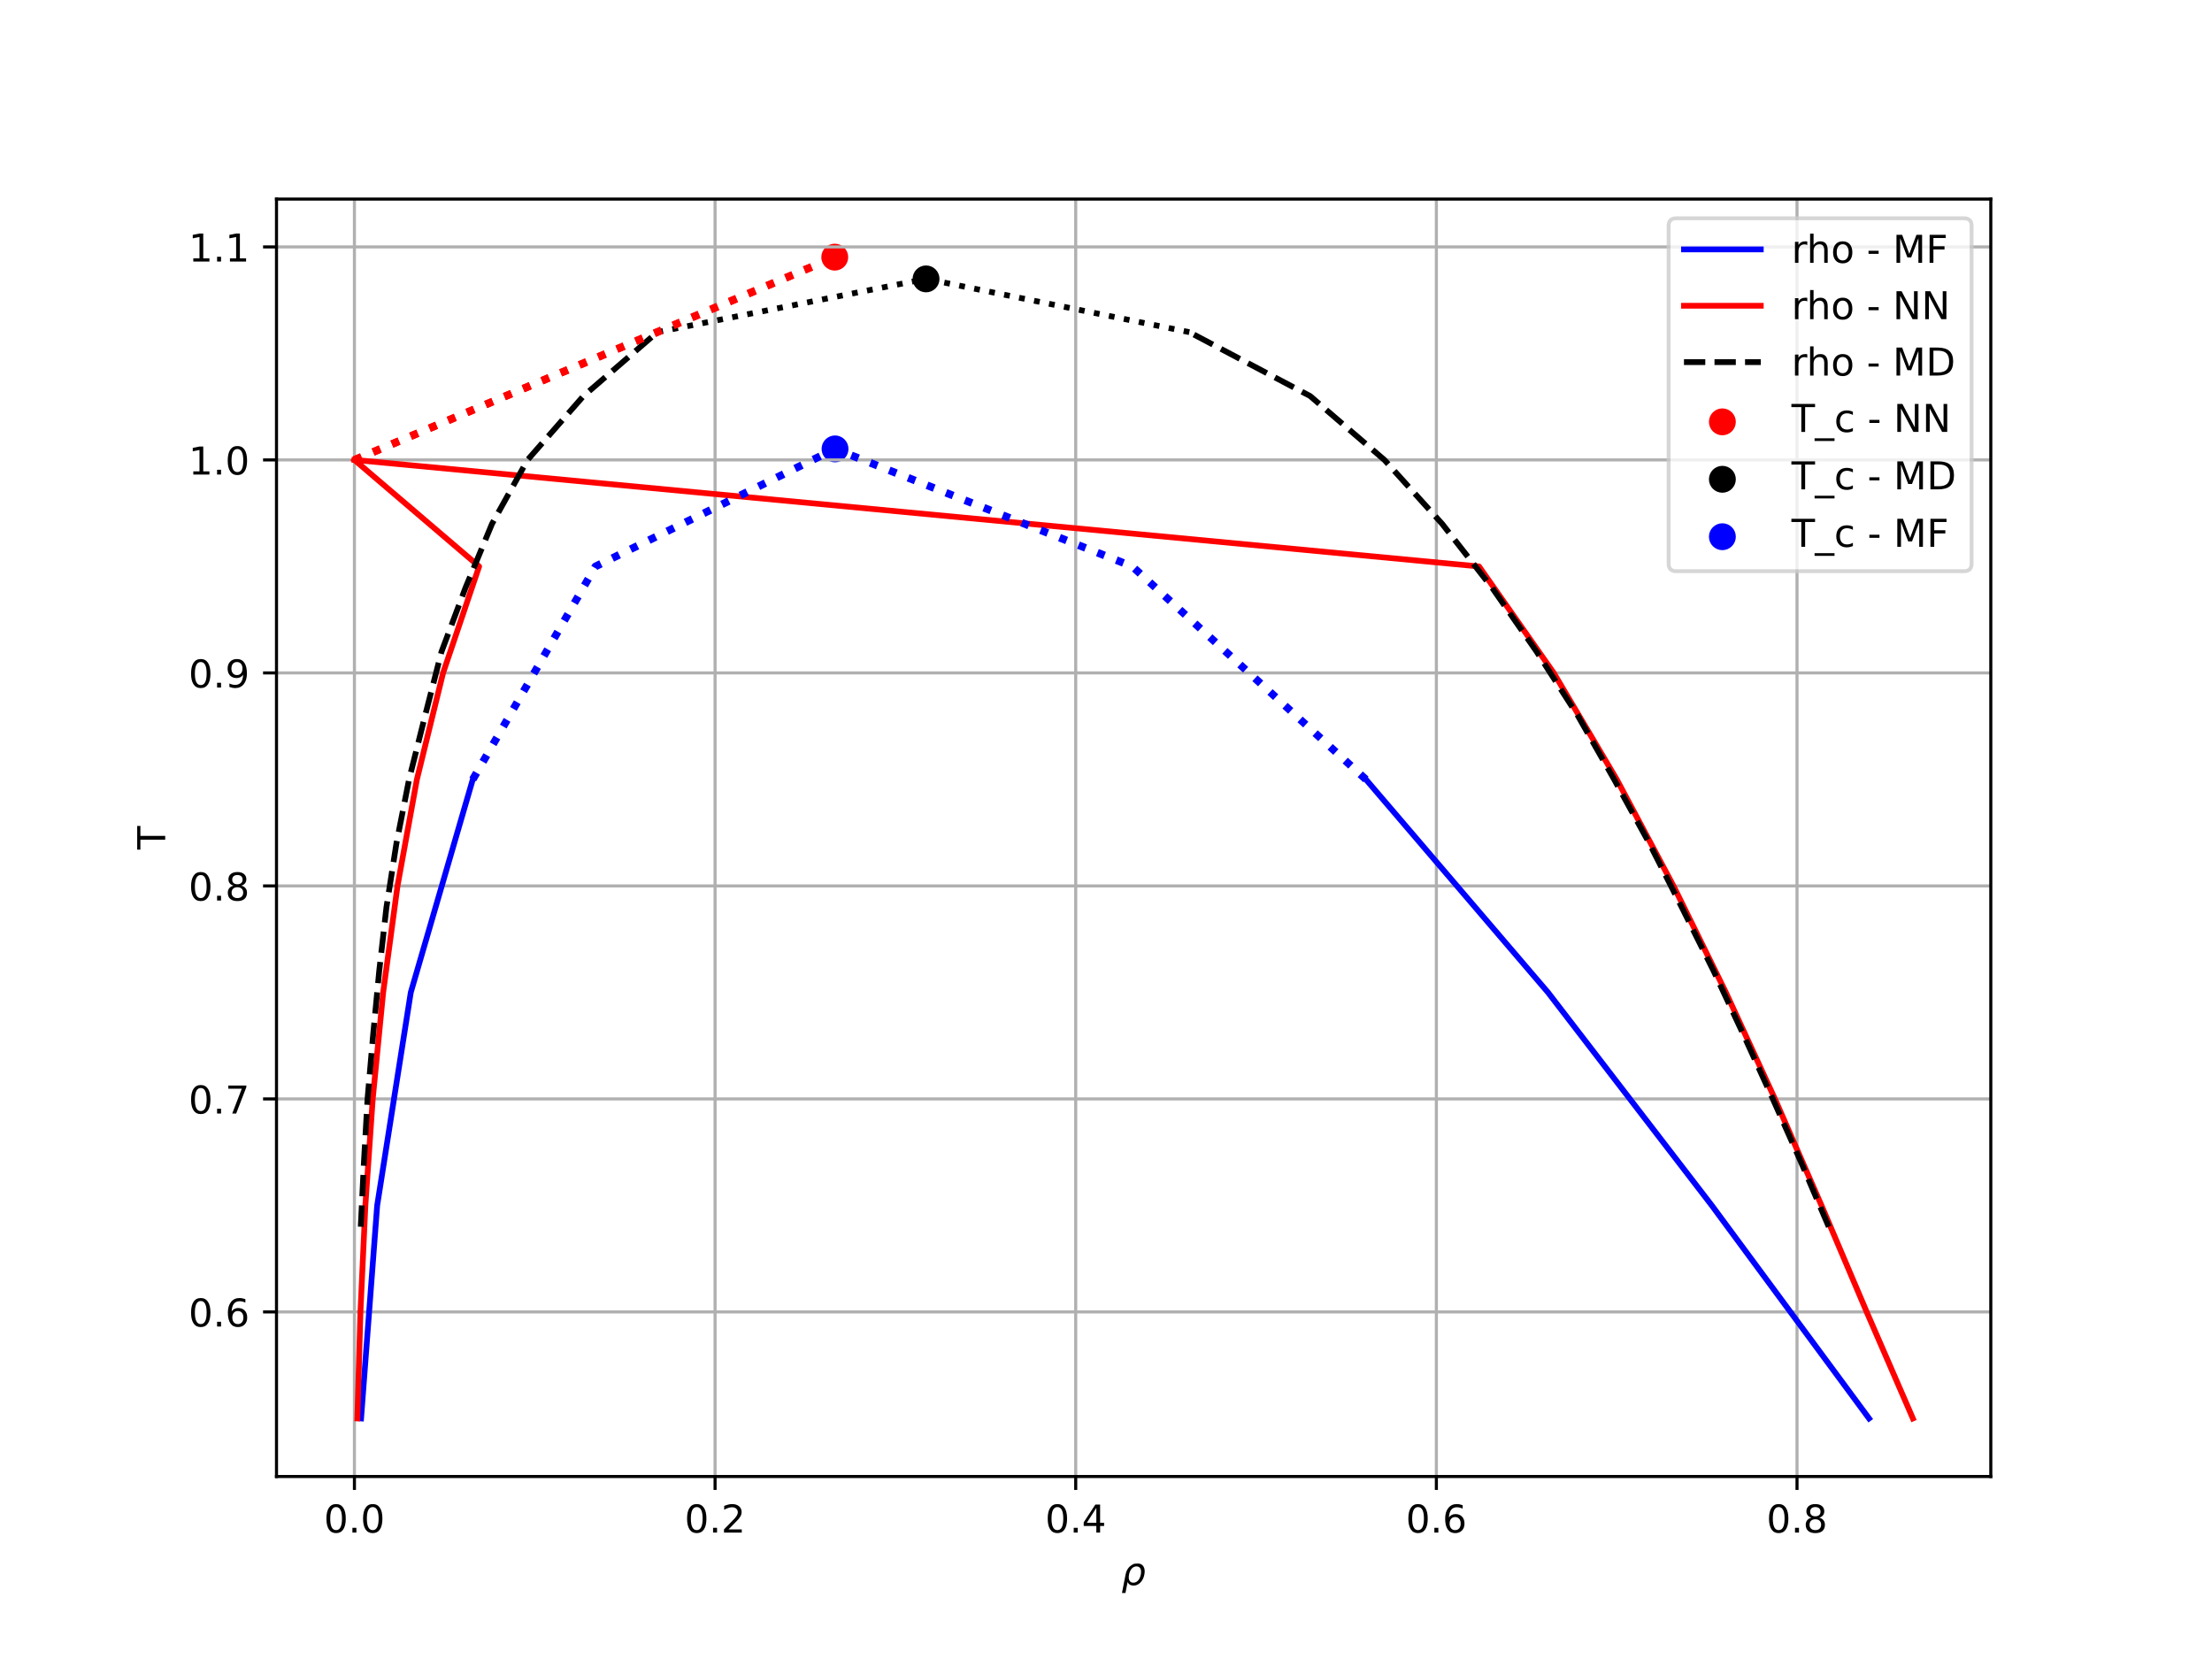
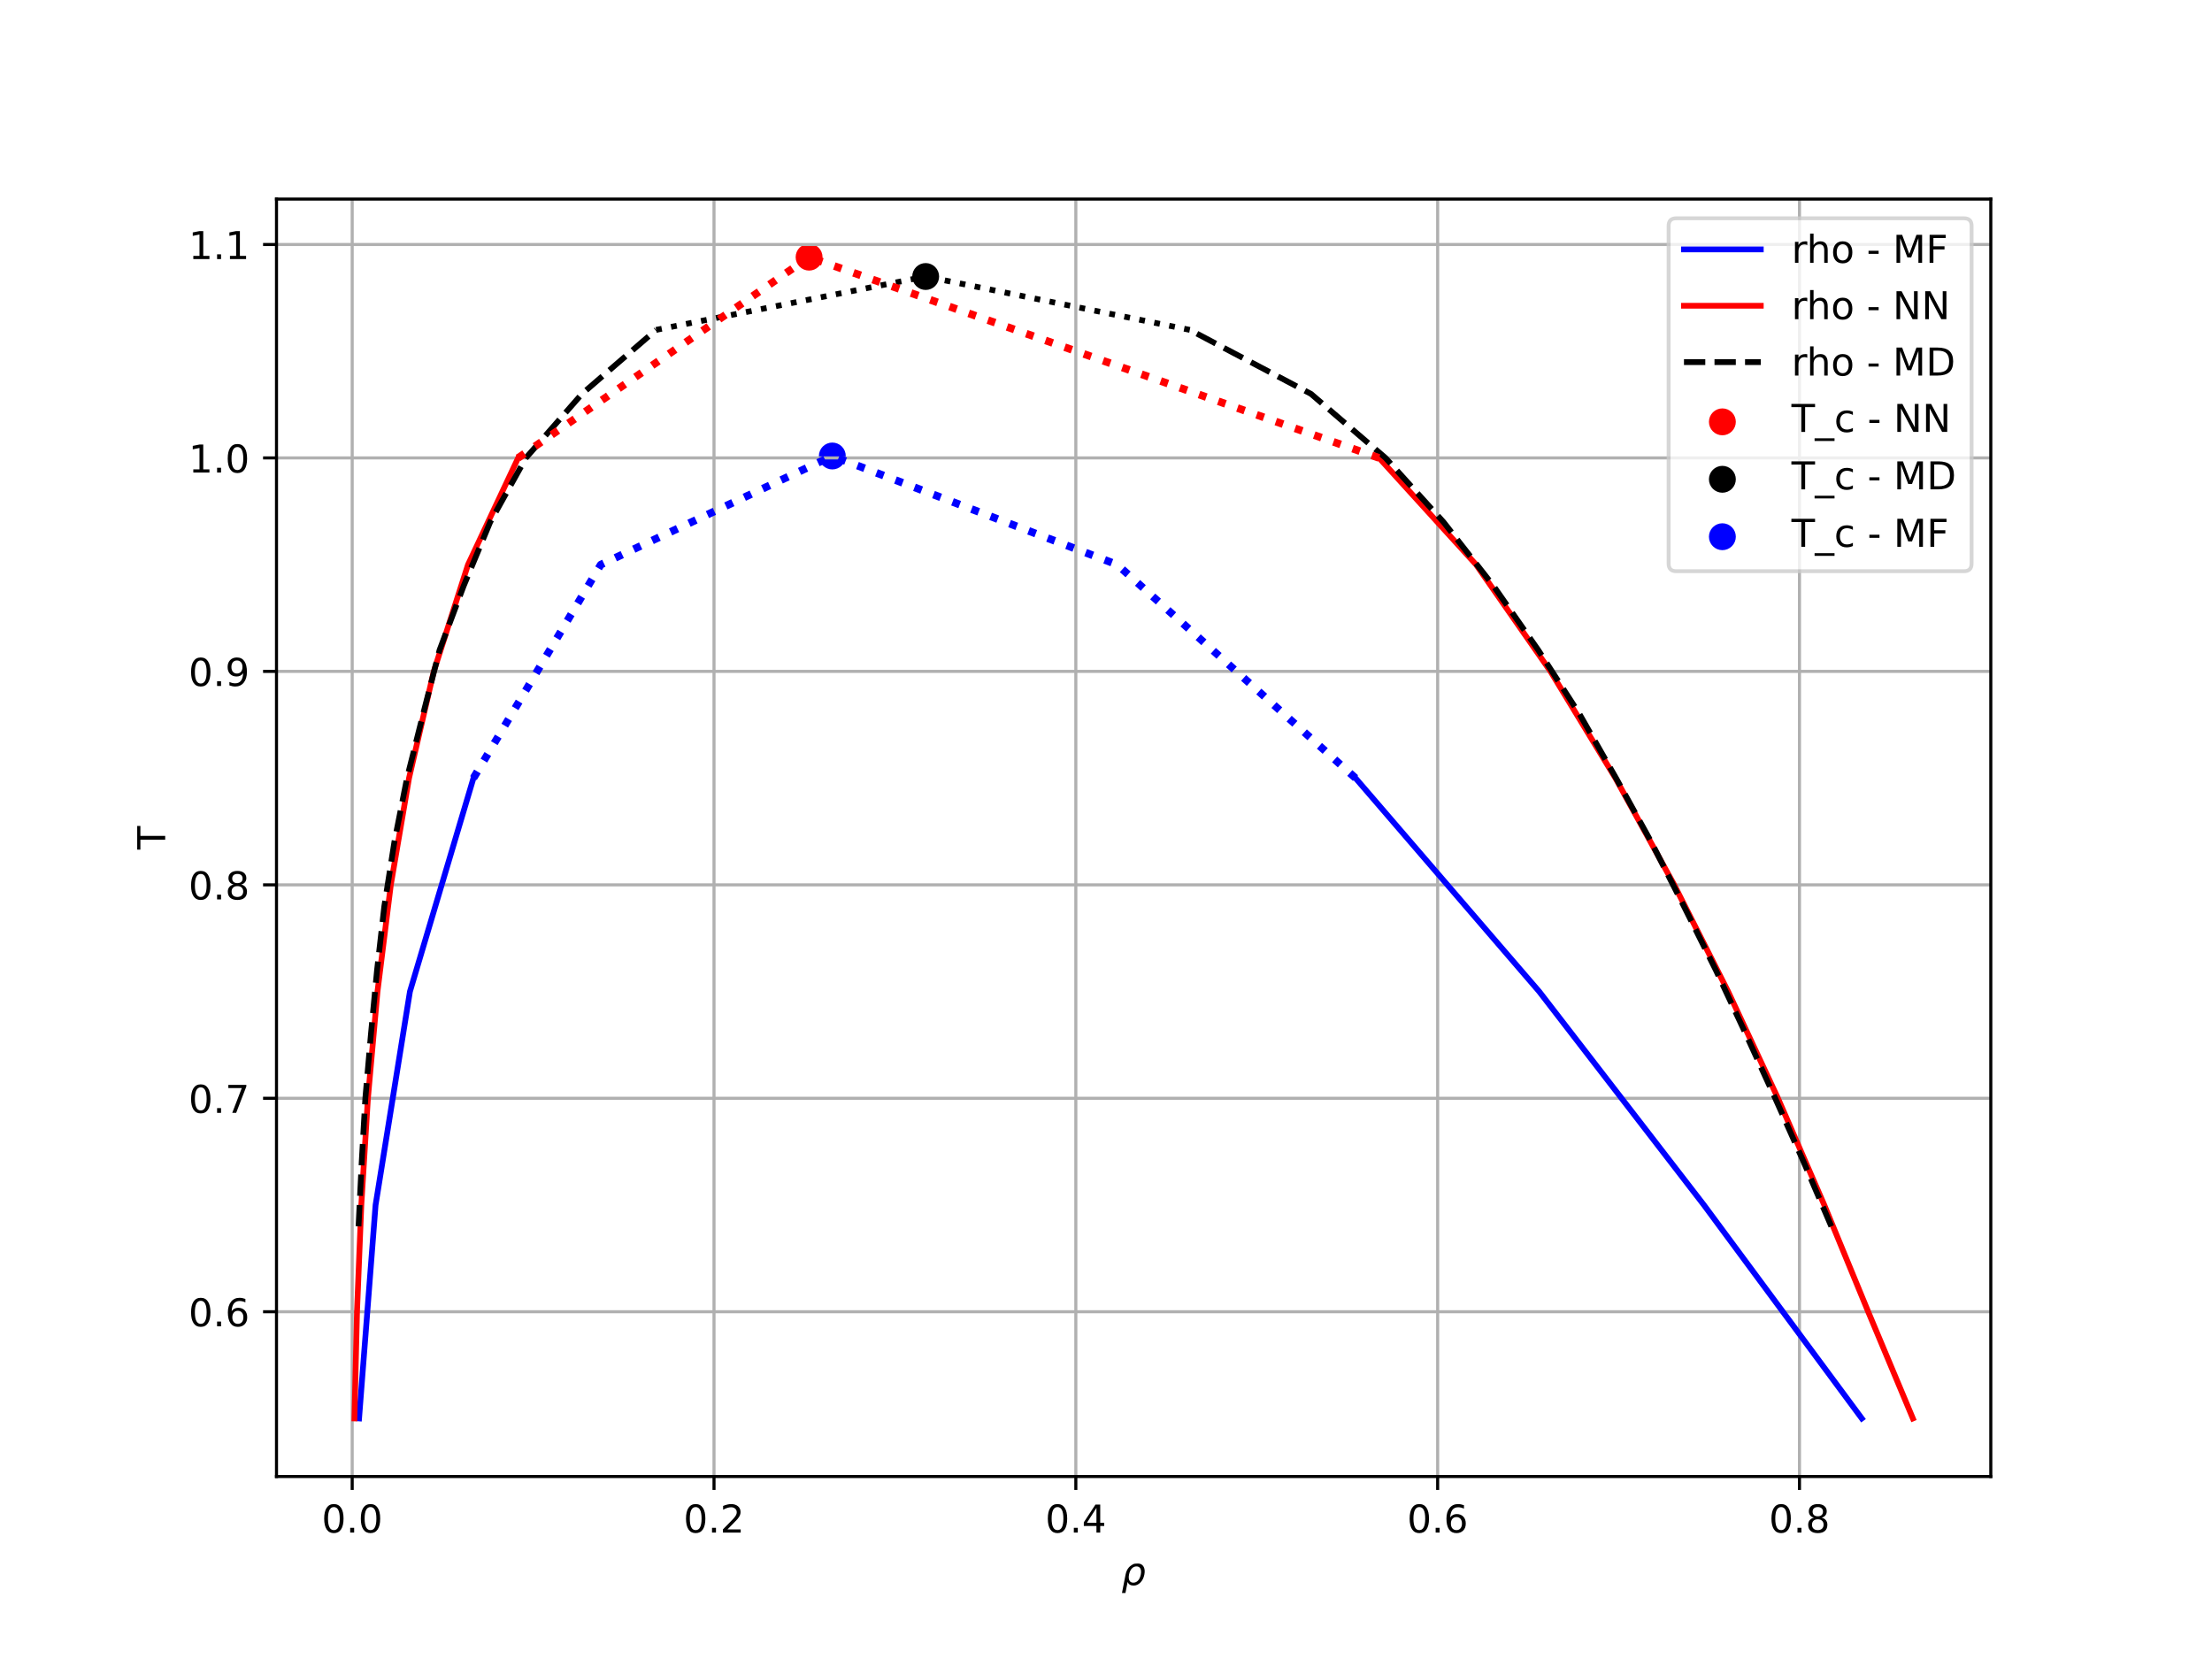
<svg xmlns="http://www.w3.org/2000/svg" xmlns:xlink="http://www.w3.org/1999/xlink" width="576pt" height="432pt" viewBox="0 0 576 432" version="1.1">
  <defs>
    <style type="text/css">*{stroke-linejoin: round; stroke-linecap: butt}</style>
  </defs>
  <g id="figure_1">
    <g id="patch_1">
      <path d="M 0 432  L 576 432  L 576 0  L 0 0  z " style="fill: #ffffff" />
    </g>
    <g id="axes_1">
      <g id="patch_2">
        <path d="M 72 384.48  L 518.4 384.48  L 518.4 51.84  L 72 51.84  z " style="fill: #ffffff" />
      </g>
      <g id="PathCollection_1">
        <defs>
-           <path id="m1b01706b56" d="M 0 3  C 0.796 3 1.559 2.684 2.121 2.121  C 2.684 1.559 3 0.796 3 0  C 3 -0.796 2.684 -1.559 2.121 -2.121  C 1.559 -2.684 0.796 -3 0 -3  C -0.796 -3 -1.559 -2.684 -2.121 -2.121  C -2.684 -1.559 -3 -0.796 -3 0  C -3 0.796 -2.684 1.559 -2.121 2.121  C -1.559 2.684 -0.796 3 0 3  z " style="stroke: #ff0000" />
+           <path id="m5e211e2ed1" d="M 0 3  C 0.796 3 1.559 2.684 2.121 2.121  C 2.684 1.559 3 0.796 3 0  C 3 -0.796 2.684 -1.559 2.121 -2.121  C 1.559 -2.684 0.796 -3 0 -3  C -0.796 -3 -1.559 -2.684 -2.121 -2.121  C -2.684 -1.559 -3 -0.796 -3 0  C -3 0.796 -2.684 1.559 -2.121 2.121  C -1.559 2.684 -0.796 3 0 3  z " style="stroke: #ff0000" />
        </defs>
-         <g clip-path="url(#p42bc08d154)">
-           <use xlink:href="#m1b01706b56" x="217.37" y="66.96" style="fill: #ff0000; stroke: #ff0000" />
+         <g clip-path="url(#p93b0f3c666)">
+           <use xlink:href="#m5e211e2ed1" x="210.686" y="66.96" style="fill: #ff0000; stroke: #ff0000" />
        </g>
      </g>
      <g id="PathCollection_2">
        <defs>
-           <path id="ma82aede7c8" d="M 0 3  C 0.796 3 1.559 2.684 2.121 2.121  C 2.684 1.559 3 0.796 3 0  C 3 -0.796 2.684 -1.559 2.121 -2.121  C 1.559 -2.684 0.796 -3 0 -3  C -0.796 -3 -1.559 -2.684 -2.121 -2.121  C -2.684 -1.559 -3 -0.796 -3 0  C -3 0.796 -2.684 1.559 -2.121 2.121  C -1.559 2.684 -0.796 3 0 3  z " style="stroke: #000000" />
+           <path id="m14a4f9a084" d="M 0 3  C 0.796 3 1.559 2.684 2.121 2.121  C 2.684 1.559 3 0.796 3 0  C 3 -0.796 2.684 -1.559 2.121 -2.121  C 1.559 -2.684 0.796 -3 0 -3  C -0.796 -3 -1.559 -2.684 -2.121 -2.121  C -2.684 -1.559 -3 -0.796 -3 0  C -3 0.796 -2.684 1.559 -2.121 2.121  C -1.559 2.684 -0.796 3 0 3  z " style="stroke: #000000" />
        </defs>
-         <g clip-path="url(#p42bc08d154)">
-           <use xlink:href="#ma82aede7c8" x="241.142" y="72.622" style="stroke: #000000" />
+         <g clip-path="url(#p93b0f3c666)">
+           <use xlink:href="#m14a4f9a084" x="241.044" y="72.003" style="stroke: #000000" />
        </g>
      </g>
      <g id="PathCollection_3">
        <defs>
-           <path id="m306298d314" d="M 0 3  C 0.796 3 1.559 2.684 2.121 2.121  C 2.684 1.559 3 0.796 3 0  C 3 -0.796 2.684 -1.559 2.121 -2.121  C 1.559 -2.684 0.796 -3 0 -3  C -0.796 -3 -1.559 -2.684 -2.121 -2.121  C -2.684 -1.559 -3 -0.796 -3 0  C -3 0.796 -2.684 1.559 -2.121 2.121  C -1.559 2.684 -0.796 3 0 3  z " style="stroke: #0000ff" />
+           <path id="m877e734331" d="M 0 3  C 0.796 3 1.559 2.684 2.121 2.121  C 2.684 1.559 3 0.796 3 0  C 3 -0.796 2.684 -1.559 2.121 -2.121  C 1.559 -2.684 0.796 -3 0 -3  C -0.796 -3 -1.559 -2.684 -2.121 -2.121  C -2.684 -1.559 -3 -0.796 -3 0  C -3 0.796 -2.684 1.559 -2.121 2.121  C -1.559 2.684 -0.796 3 0 3  z " style="stroke: #0000ff" />
        </defs>
-         <g clip-path="url(#p42bc08d154)">
-           <use xlink:href="#m306298d314" x="217.441" y="116.892" style="fill: #0000ff; stroke: #0000ff" />
+         <g clip-path="url(#p93b0f3c666)">
+           <use xlink:href="#m877e734331" x="216.733" y="118.74" style="fill: #0000ff; stroke: #0000ff" />
        </g>
      </g>
      <g id="matplotlib.axis_1">
        <g id="xtick_1">
          <g id="line2d_1">
-             <path d="M 92.291 384.48  L 92.291 51.84  " clip-path="url(#p42bc08d154)" style="fill: none; stroke: #b0b0b0; stroke-width: 0.8; stroke-linecap: square" />
+             <path d="M 91.71 384.48  L 91.71 51.84  " clip-path="url(#p93b0f3c666)" style="fill: none; stroke: #b0b0b0; stroke-width: 0.8; stroke-linecap: square" />
          </g>
          <g id="line2d_2">
            <defs>
-               <path id="mb48adef383" d="M 0 0  L 0 3.5  " style="stroke: #000000; stroke-width: 0.8" />
-             </defs>
-             <g>
-               <use xlink:href="#mb48adef383" x="92.291" y="384.48" style="stroke: #000000; stroke-width: 0.8" />
+               <path id="mb1c65e322a" d="M 0 0  L 0 3.5  " style="stroke: #000000; stroke-width: 0.8" />
+             </defs>
+             <g>
+               <use xlink:href="#mb1c65e322a" x="91.71" y="384.48" style="stroke: #000000; stroke-width: 0.8" />
            </g>
          </g>
          <g id="text_1">
-             <g transform="translate(84.33934 399.0784) scale(0.1 -0.1)">
+             <g transform="translate(83.75842 399.0784) scale(0.1 -0.1)">
              <defs>
                <path id="DejaVuSans-30" d="M 2034 4250  Q 1547 4250 1301 3770  Q 1056 3291 1056 2328  Q 1056 1369 1301 889  Q 1547 409 2034 409  Q 2525 409 2770 889  Q 3016 1369 3016 2328  Q 3016 3291 2770 3770  Q 2525 4250 2034 4250  z M 2034 4750  Q 2819 4750 3233 4129  Q 3647 3509 3647 2328  Q 3647 1150 3233 529  Q 2819 -91 2034 -91  Q 1250 -91 836 529  Q 422 1150 422 2328  Q 422 3509 836 4129  Q 1250 4750 2034 4750  z " transform="scale(0.015625)" />
                <path id="DejaVuSans-2e" d="M 684 794  L 1344 794  L 1344 0  L 684 0  L 684 794  z " transform="scale(0.015625)" />
              </defs>
              <use xlink:href="#DejaVuSans-30" />
              <use xlink:href="#DejaVuSans-2e" transform="translate(63.62305 0)" />
              <use xlink:href="#DejaVuSans-30" transform="translate(95.41016 0)" />
            </g>
          </g>
        </g>
        <g id="xtick_2">
          <g id="line2d_3">
-             <path d="M 186.203 384.48  L 186.203 51.84  " clip-path="url(#p42bc08d154)" style="fill: none; stroke: #b0b0b0; stroke-width: 0.8; stroke-linecap: square" />
+             <path d="M 185.927 384.48  L 185.927 51.84  " clip-path="url(#p93b0f3c666)" style="fill: none; stroke: #b0b0b0; stroke-width: 0.8; stroke-linecap: square" />
          </g>
          <g id="line2d_4">
            <g>
-               <use xlink:href="#mb48adef383" x="186.203" y="384.48" style="stroke: #000000; stroke-width: 0.8" />
+               <use xlink:href="#mb1c65e322a" x="185.927" y="384.48" style="stroke: #000000; stroke-width: 0.8" />
            </g>
          </g>
          <g id="text_2">
-             <g transform="translate(178.2516 399.0784) scale(0.1 -0.1)">
+             <g transform="translate(177.9755 399.0784) scale(0.1 -0.1)">
              <defs>
                <path id="DejaVuSans-32" d="M 1228 531  L 3431 531  L 3431 0  L 469 0  L 469 531  Q 828 903 1448 1529  Q 2069 2156 2228 2338  Q 2531 2678 2651 2914  Q 2772 3150 2772 3378  Q 2772 3750 2511 3984  Q 2250 4219 1831 4219  Q 1534 4219 1204 4116  Q 875 4013 500 3803  L 500 4441  Q 881 4594 1212 4672  Q 1544 4750 1819 4750  Q 2544 4750 2975 4387  Q 3406 4025 3406 3419  Q 3406 3131 3298 2873  Q 3191 2616 2906 2266  Q 2828 2175 2409 1742  Q 1991 1309 1228 531  z " transform="scale(0.015625)" />
              </defs>
              <use xlink:href="#DejaVuSans-30" />
              <use xlink:href="#DejaVuSans-2e" transform="translate(63.62305 0)" />
              <use xlink:href="#DejaVuSans-32" transform="translate(95.41016 0)" />
            </g>
          </g>
        </g>
        <g id="xtick_3">
          <g id="line2d_5">
-             <path d="M 280.115 384.48  L 280.115 51.84  " clip-path="url(#p42bc08d154)" style="fill: none; stroke: #b0b0b0; stroke-width: 0.8; stroke-linecap: square" />
+             <path d="M 280.144 384.48  L 280.144 51.84  " clip-path="url(#p93b0f3c666)" style="fill: none; stroke: #b0b0b0; stroke-width: 0.8; stroke-linecap: square" />
          </g>
          <g id="line2d_6">
            <g>
-               <use xlink:href="#mb48adef383" x="280.115" y="384.48" style="stroke: #000000; stroke-width: 0.8" />
+               <use xlink:href="#mb1c65e322a" x="280.144" y="384.48" style="stroke: #000000; stroke-width: 0.8" />
            </g>
          </g>
          <g id="text_3">
-             <g transform="translate(272.1638 399.0784) scale(0.1 -0.1)">
+             <g transform="translate(272.1926 399.0784) scale(0.1 -0.1)">
              <defs>
                <path id="DejaVuSans-34" d="M 2419 4116  L 825 1625  L 2419 1625  L 2419 4116  z M 2253 4666  L 3047 4666  L 3047 1625  L 3713 1625  L 3713 1100  L 3047 1100  L 3047 0  L 2419 0  L 2419 1100  L 313 1100  L 313 1709  L 2253 4666  z " transform="scale(0.015625)" />
              </defs>
              <use xlink:href="#DejaVuSans-30" />
              <use xlink:href="#DejaVuSans-2e" transform="translate(63.62305 0)" />
              <use xlink:href="#DejaVuSans-34" transform="translate(95.41016 0)" />
            </g>
          </g>
        </g>
        <g id="xtick_4">
          <g id="line2d_7">
-             <path d="M 374.028 384.48  L 374.028 51.84  " clip-path="url(#p42bc08d154)" style="fill: none; stroke: #b0b0b0; stroke-width: 0.8; stroke-linecap: square" />
+             <path d="M 374.361 384.48  L 374.361 51.84  " clip-path="url(#p93b0f3c666)" style="fill: none; stroke: #b0b0b0; stroke-width: 0.8; stroke-linecap: square" />
          </g>
          <g id="line2d_8">
            <g>
-               <use xlink:href="#mb48adef383" x="374.028" y="384.48" style="stroke: #000000; stroke-width: 0.8" />
+               <use xlink:href="#mb1c65e322a" x="374.361" y="384.48" style="stroke: #000000; stroke-width: 0.8" />
            </g>
          </g>
          <g id="text_4">
-             <g transform="translate(366.0761 399.0784) scale(0.1 -0.1)">
+             <g transform="translate(366.4098 399.0784) scale(0.1 -0.1)">
              <defs>
                <path id="DejaVuSans-36" d="M 2113 2584  Q 1688 2584 1439 2293  Q 1191 2003 1191 1497  Q 1191 994 1439 701  Q 1688 409 2113 409  Q 2538 409 2786 701  Q 3034 994 3034 1497  Q 3034 2003 2786 2293  Q 2538 2584 2113 2584  z M 3366 4563  L 3366 3988  Q 3128 4100 2886 4159  Q 2644 4219 2406 4219  Q 1781 4219 1451 3797  Q 1122 3375 1075 2522  Q 1259 2794 1537 2939  Q 1816 3084 2150 3084  Q 2853 3084 3261 2657  Q 3669 2231 3669 1497  Q 3669 778 3244 343  Q 2819 -91 2113 -91  Q 1303 -91 875 529  Q 447 1150 447 2328  Q 447 3434 972 4092  Q 1497 4750 2381 4750  Q 2619 4750 2861 4703  Q 3103 4656 3366 4563  z " transform="scale(0.015625)" />
              </defs>
              <use xlink:href="#DejaVuSans-30" />
              <use xlink:href="#DejaVuSans-2e" transform="translate(63.62305 0)" />
              <use xlink:href="#DejaVuSans-36" transform="translate(95.41016 0)" />
            </g>
          </g>
        </g>
        <g id="xtick_5">
          <g id="line2d_9">
-             <path d="M 467.94 384.48  L 467.94 51.84  " clip-path="url(#p42bc08d154)" style="fill: none; stroke: #b0b0b0; stroke-width: 0.8; stroke-linecap: square" />
+             <path d="M 468.578 384.48  L 468.578 51.84  " clip-path="url(#p93b0f3c666)" style="fill: none; stroke: #b0b0b0; stroke-width: 0.8; stroke-linecap: square" />
          </g>
          <g id="line2d_10">
            <g>
-               <use xlink:href="#mb48adef383" x="467.94" y="384.48" style="stroke: #000000; stroke-width: 0.8" />
+               <use xlink:href="#mb1c65e322a" x="468.578" y="384.48" style="stroke: #000000; stroke-width: 0.8" />
            </g>
          </g>
          <g id="text_5">
-             <g transform="translate(459.9883 399.0784) scale(0.1 -0.1)">
+             <g transform="translate(460.6269 399.0784) scale(0.1 -0.1)">
              <defs>
                <path id="DejaVuSans-38" d="M 2034 2216  Q 1584 2216 1326 1975  Q 1069 1734 1069 1313  Q 1069 891 1326 650  Q 1584 409 2034 409  Q 2484 409 2743 651  Q 3003 894 3003 1313  Q 3003 1734 2745 1975  Q 2488 2216 2034 2216  z M 1403 2484  Q 997 2584 770 2862  Q 544 3141 544 3541  Q 544 4100 942 4425  Q 1341 4750 2034 4750  Q 2731 4750 3128 4425  Q 3525 4100 3525 3541  Q 3525 3141 3298 2862  Q 3072 2584 2669 2484  Q 3125 2378 3379 2068  Q 3634 1759 3634 1313  Q 3634 634 3220 271  Q 2806 -91 2034 -91  Q 1263 -91 848 271  Q 434 634 434 1313  Q 434 1759 690 2068  Q 947 2378 1403 2484  z M 1172 3481  Q 1172 3119 1398 2916  Q 1625 2713 2034 2713  Q 2441 2713 2670 2916  Q 2900 3119 2900 3481  Q 2900 3844 2670 4047  Q 2441 4250 2034 4250  Q 1625 4250 1398 4047  Q 1172 3844 1172 3481  z " transform="scale(0.015625)" />
              </defs>
              <use xlink:href="#DejaVuSans-30" />
              <use xlink:href="#DejaVuSans-2e" transform="translate(63.62305 0)" />
              <use xlink:href="#DejaVuSans-38" transform="translate(95.41016 0)" />
            </g>
          </g>
        </g>
        <g id="text_6">
          <g transform="translate(292 412.7362) scale(0.1 -0.1)">
            <defs>
              <path id="DejaVuSans-Oblique-3c1" d="M 1203 2875  Q 1453 3194 1981 3475  Q 2188 3584 2756 3584  Q 3394 3584 3694 3078  Q 3994 2572 3834 1747  Q 3672 922 3175 415  Q 2678 -91 2041 -91  Q 1656 -91 1409 63  Q 1163 213 1044 525  L 681 -1331  L 103 -1331  L 697 1716  Q 838 2438 1203 2875  z M 3238 1747  Q 3359 2381 3169 2744  Q 2978 3103 2522 3103  Q 2066 3103 1734 2744  Q 1403 2381 1281 1747  Q 1156 1113 1347 750  Q 1538 391 1994 391  Q 2450 391 2781 750  Q 3113 1113 3238 1747  z " transform="scale(0.015625)" />
            </defs>
            <use xlink:href="#DejaVuSans-Oblique-3c1" />
          </g>
        </g>
      </g>
      <g id="matplotlib.axis_2">
        <g id="ytick_1">
          <g id="line2d_11">
-             <path d="M 72 341.627  L 518.4 341.627  " clip-path="url(#p42bc08d154)" style="fill: none; stroke: #b0b0b0; stroke-width: 0.8; stroke-linecap: square" />
+             <path d="M 72 341.57  L 518.4 341.57  " clip-path="url(#p93b0f3c666)" style="fill: none; stroke: #b0b0b0; stroke-width: 0.8; stroke-linecap: square" />
          </g>
          <g id="line2d_12">
            <defs>
-               <path id="mbc8da05322" d="M 0 0  L -3.5 0  " style="stroke: #000000; stroke-width: 0.8" />
-             </defs>
-             <g>
-               <use xlink:href="#mbc8da05322" x="72" y="341.627" style="stroke: #000000; stroke-width: 0.8" />
+               <path id="m0e6d5c9336" d="M 0 0  L -3.5 0  " style="stroke: #000000; stroke-width: 0.8" />
+             </defs>
+             <g>
+               <use xlink:href="#m0e6d5c9336" x="72" y="341.57" style="stroke: #000000; stroke-width: 0.8" />
            </g>
          </g>
          <g id="text_7">
-             <g transform="translate(49.09687 345.4267) scale(0.1 -0.1)">
+             <g transform="translate(49.09687 345.3688) scale(0.1 -0.1)">
              <use xlink:href="#DejaVuSans-30" />
              <use xlink:href="#DejaVuSans-2e" transform="translate(63.62305 0)" />
              <use xlink:href="#DejaVuSans-36" transform="translate(95.41016 0)" />
            </g>
          </g>
        </g>
        <g id="ytick_2">
          <g id="line2d_13">
-             <path d="M 72 286.162  L 518.4 286.162  " clip-path="url(#p42bc08d154)" style="fill: none; stroke: #b0b0b0; stroke-width: 0.8; stroke-linecap: square" />
+             <path d="M 72 285.989  L 518.4 285.989  " clip-path="url(#p93b0f3c666)" style="fill: none; stroke: #b0b0b0; stroke-width: 0.8; stroke-linecap: square" />
          </g>
          <g id="line2d_14">
            <g>
-               <use xlink:href="#mbc8da05322" x="72" y="286.162" style="stroke: #000000; stroke-width: 0.8" />
+               <use xlink:href="#m0e6d5c9336" x="72" y="285.989" style="stroke: #000000; stroke-width: 0.8" />
            </g>
          </g>
          <g id="text_8">
-             <g transform="translate(49.09687 289.9616) scale(0.1 -0.1)">
+             <g transform="translate(49.09687 289.788) scale(0.1 -0.1)">
              <defs>
                <path id="DejaVuSans-37" d="M 525 4666  L 3525 4666  L 3525 4397  L 1831 0  L 1172 0  L 2766 4134  L 525 4134  L 525 4666  z " transform="scale(0.015625)" />
              </defs>
              <use xlink:href="#DejaVuSans-30" />
              <use xlink:href="#DejaVuSans-2e" transform="translate(63.62305 0)" />
              <use xlink:href="#DejaVuSans-37" transform="translate(95.41016 0)" />
            </g>
          </g>
        </g>
        <g id="ytick_3">
          <g id="line2d_15">
-             <path d="M 72 230.697  L 518.4 230.697  " clip-path="url(#p42bc08d154)" style="fill: none; stroke: #b0b0b0; stroke-width: 0.8; stroke-linecap: square" />
+             <path d="M 72 230.408  L 518.4 230.408  " clip-path="url(#p93b0f3c666)" style="fill: none; stroke: #b0b0b0; stroke-width: 0.8; stroke-linecap: square" />
          </g>
          <g id="line2d_16">
            <g>
-               <use xlink:href="#mbc8da05322" x="72" y="230.697" style="stroke: #000000; stroke-width: 0.8" />
+               <use xlink:href="#m0e6d5c9336" x="72" y="230.408" style="stroke: #000000; stroke-width: 0.8" />
            </g>
          </g>
          <g id="text_9">
-             <g transform="translate(49.09687 234.4965) scale(0.1 -0.1)">
+             <g transform="translate(49.09687 234.2071) scale(0.1 -0.1)">
              <use xlink:href="#DejaVuSans-30" />
              <use xlink:href="#DejaVuSans-2e" transform="translate(63.62305 0)" />
              <use xlink:href="#DejaVuSans-38" transform="translate(95.41016 0)" />
            </g>
          </g>
        </g>
        <g id="ytick_4">
          <g id="line2d_17">
-             <path d="M 72 175.232  L 518.4 175.232  " clip-path="url(#p42bc08d154)" style="fill: none; stroke: #b0b0b0; stroke-width: 0.8; stroke-linecap: square" />
+             <path d="M 72 174.827  L 518.4 174.827  " clip-path="url(#p93b0f3c666)" style="fill: none; stroke: #b0b0b0; stroke-width: 0.8; stroke-linecap: square" />
          </g>
          <g id="line2d_18">
            <g>
-               <use xlink:href="#mbc8da05322" x="72" y="175.232" style="stroke: #000000; stroke-width: 0.8" />
+               <use xlink:href="#m0e6d5c9336" x="72" y="174.827" style="stroke: #000000; stroke-width: 0.8" />
            </g>
          </g>
          <g id="text_10">
-             <g transform="translate(49.09687 179.0313) scale(0.1 -0.1)">
+             <g transform="translate(49.09687 178.6263) scale(0.1 -0.1)">
              <defs>
                <path id="DejaVuSans-39" d="M 703 97  L 703 672  Q 941 559 1184 500  Q 1428 441 1663 441  Q 2288 441 2617 861  Q 2947 1281 2994 2138  Q 2813 1869 2534 1725  Q 2256 1581 1919 1581  Q 1219 1581 811 2004  Q 403 2428 403 3163  Q 403 3881 828 4315  Q 1253 4750 1959 4750  Q 2769 4750 3195 4129  Q 3622 3509 3622 2328  Q 3622 1225 3098 567  Q 2575 -91 1691 -91  Q 1453 -91 1209 -44  Q 966 3 703 97  z M 1959 2075  Q 2384 2075 2632 2365  Q 2881 2656 2881 3163  Q 2881 3666 2632 3958  Q 2384 4250 1959 4250  Q 1534 4250 1286 3958  Q 1038 3666 1038 3163  Q 1038 2656 1286 2365  Q 1534 2075 1959 2075  z " transform="scale(0.015625)" />
              </defs>
              <use xlink:href="#DejaVuSans-30" />
              <use xlink:href="#DejaVuSans-2e" transform="translate(63.62305 0)" />
              <use xlink:href="#DejaVuSans-39" transform="translate(95.41016 0)" />
            </g>
          </g>
        </g>
        <g id="ytick_5">
          <g id="line2d_19">
-             <path d="M 72 119.767  L 518.4 119.767  " clip-path="url(#p42bc08d154)" style="fill: none; stroke: #b0b0b0; stroke-width: 0.8; stroke-linecap: square" />
+             <path d="M 72 119.246  L 518.4 119.246  " clip-path="url(#p93b0f3c666)" style="fill: none; stroke: #b0b0b0; stroke-width: 0.8; stroke-linecap: square" />
          </g>
          <g id="line2d_20">
            <g>
-               <use xlink:href="#mbc8da05322" x="72" y="119.767" style="stroke: #000000; stroke-width: 0.8" />
+               <use xlink:href="#m0e6d5c9336" x="72" y="119.246" style="stroke: #000000; stroke-width: 0.8" />
            </g>
          </g>
          <g id="text_11">
-             <g transform="translate(49.09687 123.5662) scale(0.1 -0.1)">
+             <g transform="translate(49.09687 123.0455) scale(0.1 -0.1)">
              <defs>
                <path id="DejaVuSans-31" d="M 794 531  L 1825 531  L 1825 4091  L 703 3866  L 703 4441  L 1819 4666  L 2450 4666  L 2450 531  L 3481 531  L 3481 0  L 794 0  L 794 531  z " transform="scale(0.015625)" />
              </defs>
              <use xlink:href="#DejaVuSans-31" />
              <use xlink:href="#DejaVuSans-2e" transform="translate(63.62305 0)" />
              <use xlink:href="#DejaVuSans-30" transform="translate(95.41016 0)" />
            </g>
          </g>
        </g>
        <g id="ytick_6">
          <g id="line2d_21">
-             <path d="M 72 64.302  L 518.4 64.302  " clip-path="url(#p42bc08d154)" style="fill: none; stroke: #b0b0b0; stroke-width: 0.8; stroke-linecap: square" />
+             <path d="M 72 63.665  L 518.4 63.665  " clip-path="url(#p93b0f3c666)" style="fill: none; stroke: #b0b0b0; stroke-width: 0.8; stroke-linecap: square" />
          </g>
          <g id="line2d_22">
            <g>
-               <use xlink:href="#mbc8da05322" x="72" y="64.302" style="stroke: #000000; stroke-width: 0.8" />
+               <use xlink:href="#m0e6d5c9336" x="72" y="63.665" style="stroke: #000000; stroke-width: 0.8" />
            </g>
          </g>
          <g id="text_12">
-             <g transform="translate(49.09687 68.10114) scale(0.1 -0.1)">
+             <g transform="translate(49.09687 67.46463) scale(0.1 -0.1)">
              <use xlink:href="#DejaVuSans-31" />
              <use xlink:href="#DejaVuSans-2e" transform="translate(63.62305 0)" />
              <use xlink:href="#DejaVuSans-31" transform="translate(95.41016 0)" />
            </g>
          </g>
        </g>
        <g id="text_13">
          <g transform="translate(43.01719 221.2139) rotate(-90) scale(0.1 -0.1)">
            <defs>
              <path id="DejaVuSans-54" d="M -19 4666  L 3928 4666  L 3928 4134  L 2272 4134  L 2272 0  L 1638 0  L 1638 4134  L -19 4134  L -19 4666  z " transform="scale(0.015625)" />
            </defs>
            <use xlink:href="#DejaVuSans-54" />
          </g>
        </g>
      </g>
      <g id="line2d_23">
-         <path d="M 94.024 369.36  L 98.218 313.895  L 106.966 258.43  L 123.112 202.965  " clip-path="url(#p42bc08d154)" style="fill: none; stroke: #0000ff; stroke-width: 1.5; stroke-linecap: square" />
+         <path d="M 93.501 369.36  L 97.8 313.779  L 106.747 258.198  L 123.287 202.617  " clip-path="url(#p93b0f3c666)" style="fill: none; stroke: #0000ff; stroke-width: 1.5; stroke-linecap: square" />
      </g>
      <g id="line2d_24">
-         <path d="M 486.697 369.36  L 445.746 313.895  L 403.098 258.43  L 355.683 202.965  " clip-path="url(#p42bc08d154)" style="fill: none; stroke: #0000ff; stroke-width: 1.5; stroke-linecap: square" />
+         <path d="M 484.809 369.36  L 443.695 313.779  L 400.807 258.198  L 352.973 202.617  " clip-path="url(#p93b0f3c666)" style="fill: none; stroke: #0000ff; stroke-width: 1.5; stroke-linecap: square" />
      </g>
      <g id="line2d_25">
-         <path d="M 93.057 369.36  L 93.858 341.627  L 95.143 313.895  L 97.058 286.162  L 99.775 258.43  L 103.511 230.697  L 108.56 202.965  L 115.377 175.232  L 124.764 147.5  L 92.291 119.767  " clip-path="url(#p42bc08d154)" style="fill: none; stroke: #ff0000; stroke-width: 1.5; stroke-linecap: square" />
+         <path d="M 92.291 369.36  L 92.962 341.57  L 94.083 313.779  L 95.805 285.989  L 98.296 258.198  L 101.77 230.408  L 106.511 202.617  L 112.956 174.827  L 121.87 147.037  L 134.923 119.246  " clip-path="url(#p93b0f3c666)" style="fill: none; stroke: #ff0000; stroke-width: 1.5; stroke-linecap: square" />
      </g>
      <g id="line2d_26">
-         <path d="M 498.109 369.36  L 486.082 341.627  L 474.309 313.895  L 462.19 286.162  L 449.417 258.43  L 435.775 230.697  L 421 202.965  L 404.589 175.232  L 385.138 147.5  L 92.291 119.767  " clip-path="url(#p42bc08d154)" style="fill: none; stroke: #ff0000; stroke-width: 1.5; stroke-linecap: square" />
+         <path d="M 498.109 369.36  L 486.472 341.57  L 475.035 313.779  L 462.979 285.989  L 450 258.198  L 435.953 230.408  L 420.656 202.617  L 403.745 174.827  L 384.376 147.037  L 359.107 119.246  " clip-path="url(#p93b0f3c666)" style="fill: none; stroke: #ff0000; stroke-width: 1.5; stroke-linecap: square" />
      </g>
      <g id="line2d_27">
-         <path d="M 93.939 319.441  L 94.756 302.802  L 95.705 286.162  L 97.156 269.523  L 98.743 252.883  L 100.63 236.244  L 103.232 219.604  L 106.519 202.965  L 110.698 186.325  L 114.971 169.686  L 121.216 153.046  L 128.118 136.407  L 137.369 119.767  L 151.925 103.127  L 171.177 86.488  " clip-path="url(#p42bc08d154)" style="fill: none; stroke-dasharray: 5.55,2.4; stroke-dashoffset: 0; stroke: #000000; stroke-width: 1.5" />
+         <path d="M 93.363 319.337  L 94.183 302.663  L 95.135 285.989  L 96.59 269.314  L 98.183 252.64  L 100.076 235.966  L 102.686 219.292  L 105.984 202.617  L 110.177 185.943  L 114.463 169.269  L 120.729 152.595  L 127.654 135.92  L 136.934 119.246  L 151.538 102.572  L 170.852 85.898  " clip-path="url(#p93b0f3c666)" style="fill: none; stroke-dasharray: 5.55,2.4; stroke-dashoffset: 0; stroke: #000000; stroke-width: 1.5" />
      </g>
      <g id="line2d_28">
-         <path d="M 476.204 319.441  L 469.067 302.802  L 461.648 286.162  L 454.041 269.523  L 446.246 252.883  L 437.935 236.244  L 429.483 219.604  L 420.326 202.965  L 410.841 186.325  L 400.135 169.686  L 388.537 153.046  L 375.53 136.407  L 360.504 119.767  L 341.158 103.127  L 309.698 86.488  " clip-path="url(#p42bc08d154)" style="fill: none; stroke-dasharray: 5.55,2.4; stroke-dashoffset: 0; stroke: #000000; stroke-width: 1.5" />
+         <path d="M 476.87 319.337  L 469.709 302.663  L 462.266 285.989  L 454.634 269.314  L 446.814 252.64  L 438.476 235.966  L 429.997 219.292  L 420.81 202.617  L 411.294 185.943  L 400.554 169.269  L 388.918 152.595  L 375.869 135.92  L 360.794 119.246  L 341.385 102.572  L 309.823 85.898  " clip-path="url(#p93b0f3c666)" style="fill: none; stroke-dasharray: 5.55,2.4; stroke-dashoffset: 0; stroke: #000000; stroke-width: 1.5" />
      </g>
      <g id="line2d_29">
-         <path d="M 171.177 86.488  L 241.142 72.622  " clip-path="url(#p42bc08d154)" style="fill: none; stroke-dasharray: 1.5,2.475; stroke-dashoffset: 0; stroke: #000000; stroke-width: 1.5" />
+         <path d="M 170.852 85.898  L 241.044 72.003  " clip-path="url(#p93b0f3c666)" style="fill: none; stroke-dasharray: 1.5,2.475; stroke-dashoffset: 0; stroke: #000000; stroke-width: 1.5" />
      </g>
      <g id="line2d_30">
-         <path d="M 309.698 86.488  L 241.142 72.622  " clip-path="url(#p42bc08d154)" style="fill: none; stroke-dasharray: 1.5,2.475; stroke-dashoffset: 0; stroke: #000000; stroke-width: 1.5" />
+         <path d="M 309.823 85.898  L 241.044 72.003  " clip-path="url(#p93b0f3c666)" style="fill: none; stroke-dasharray: 1.5,2.475; stroke-dashoffset: 0; stroke: #000000; stroke-width: 1.5" />
      </g>
      <g id="patch_3">
        <path d="M 72 384.48  L 72 51.84  " style="fill: none; stroke: #000000; stroke-width: 0.8; stroke-linejoin: miter; stroke-linecap: square" />
      </g>
      <g id="patch_4">
        <path d="M 518.4 384.48  L 518.4 51.84  " style="fill: none; stroke: #000000; stroke-width: 0.8; stroke-linejoin: miter; stroke-linecap: square" />
      </g>
      <g id="patch_5">
        <path d="M 72 384.48  L 518.4 384.48  " style="fill: none; stroke: #000000; stroke-width: 0.8; stroke-linejoin: miter; stroke-linecap: square" />
      </g>
      <g id="patch_6">
        <path d="M 72 51.84  L 518.4 51.84  " style="fill: none; stroke: #000000; stroke-width: 0.8; stroke-linejoin: miter; stroke-linecap: square" />
      </g>
      <g id="line2d_31">
-         <path d="M 92.291 119.767  L 217.37 66.96  " clip-path="url(#p42bc08d154)" style="fill: none; stroke-dasharray: 2,3.3; stroke-dashoffset: 0; stroke: #ff0000; stroke-width: 2" />
+         <path d="M 134.923 119.246  L 210.686 66.96  " clip-path="url(#p93b0f3c666)" style="fill: none; stroke-dasharray: 2,3.3; stroke-dashoffset: 0; stroke: #ff0000; stroke-width: 2" />
      </g>
      <g id="line2d_32">
-         <path d="M 92.291 119.767  L 217.37 66.96  " clip-path="url(#p42bc08d154)" style="fill: none; stroke-dasharray: 2,3.3; stroke-dashoffset: 0; stroke: #ff0000; stroke-width: 2" />
+         <path d="M 359.107 119.246  L 210.686 66.96  " clip-path="url(#p93b0f3c666)" style="fill: none; stroke-dasharray: 2,3.3; stroke-dashoffset: 0; stroke: #ff0000; stroke-width: 2" />
      </g>
      <g id="line2d_33">
-         <path d="M 123.112 202.965  L 155.054 147.5  L 217.441 116.892  " clip-path="url(#p42bc08d154)" style="fill: none; stroke-dasharray: 2,3.3; stroke-dashoffset: 0; stroke: #0000ff; stroke-width: 2" />
+         <path d="M 123.287 202.617  L 156.436 147.037  L 216.733 118.74  " clip-path="url(#p93b0f3c666)" style="fill: none; stroke-dasharray: 2,3.3; stroke-dashoffset: 0; stroke: #0000ff; stroke-width: 2" />
      </g>
      <g id="line2d_34">
-         <path d="M 355.683 202.965  L 294.848 147.5  L 217.441 116.892  " clip-path="url(#p42bc08d154)" style="fill: none; stroke-dasharray: 2,3.3; stroke-dashoffset: 0; stroke: #0000ff; stroke-width: 2" />
+         <path d="M 352.973 202.617  L 290.915 147.037  L 216.733 118.74  " clip-path="url(#p93b0f3c666)" style="fill: none; stroke-dasharray: 2,3.3; stroke-dashoffset: 0; stroke: #0000ff; stroke-width: 2" />
      </g>
      <g id="legend_1">
        <g id="patch_7">
          <path d="M 436.502 148.743  L 511.4 148.743  Q 513.4 148.743 513.4 146.743  L 513.4 58.84  Q 513.4 56.84 511.4 56.84  L 436.502 56.84  Q 434.502 56.84 434.502 58.84  L 434.502 146.743  Q 434.502 148.743 436.502 148.743  z " style="fill: #ffffff; opacity: 0.8; stroke: #cccccc; stroke-linejoin: miter" />
        </g>
        <g id="line2d_35">
          <path d="M 438.502 64.938  L 448.502 64.938  L 458.502 64.938  " style="fill: none; stroke: #0000ff; stroke-width: 1.5; stroke-linecap: square" />
        </g>
        <g id="text_14">
          <g transform="translate(466.5016 68.43844) scale(0.1 -0.1)">
            <defs>
              <path id="DejaVuSans-72" d="M 2631 2963  Q 2534 3019 2420 3045  Q 2306 3072 2169 3072  Q 1681 3072 1420 2755  Q 1159 2438 1159 1844  L 1159 0  L 581 0  L 581 3500  L 1159 3500  L 1159 2956  Q 1341 3275 1631 3429  Q 1922 3584 2338 3584  Q 2397 3584 2469 3576  Q 2541 3569 2628 3553  L 2631 2963  z " transform="scale(0.015625)" />
              <path id="DejaVuSans-68" d="M 3513 2113  L 3513 0  L 2938 0  L 2938 2094  Q 2938 2591 2744 2837  Q 2550 3084 2163 3084  Q 1697 3084 1428 2787  Q 1159 2491 1159 1978  L 1159 0  L 581 0  L 581 4863  L 1159 4863  L 1159 2956  Q 1366 3272 1645 3428  Q 1925 3584 2291 3584  Q 2894 3584 3203 3211  Q 3513 2838 3513 2113  z " transform="scale(0.015625)" />
              <path id="DejaVuSans-6f" d="M 1959 3097  Q 1497 3097 1228 2736  Q 959 2375 959 1747  Q 959 1119 1226 758  Q 1494 397 1959 397  Q 2419 397 2687 759  Q 2956 1122 2956 1747  Q 2956 2369 2687 2733  Q 2419 3097 1959 3097  z M 1959 3584  Q 2709 3584 3137 3096  Q 3566 2609 3566 1747  Q 3566 888 3137 398  Q 2709 -91 1959 -91  Q 1206 -91 779 398  Q 353 888 353 1747  Q 353 2609 779 3096  Q 1206 3584 1959 3584  z " transform="scale(0.015625)" />
              <path id="DejaVuSans-20" transform="scale(0.015625)" />
              <path id="DejaVuSans-2d" d="M 313 2009  L 1997 2009  L 1997 1497  L 313 1497  L 313 2009  z " transform="scale(0.015625)" />
              <path id="DejaVuSans-4d" d="M 628 4666  L 1569 4666  L 2759 1491  L 3956 4666  L 4897 4666  L 4897 0  L 4281 0  L 4281 4097  L 3078 897  L 2444 897  L 1241 4097  L 1241 0  L 628 0  L 628 4666  z " transform="scale(0.015625)" />
              <path id="DejaVuSans-46" d="M 628 4666  L 3309 4666  L 3309 4134  L 1259 4134  L 1259 2759  L 3109 2759  L 3109 2228  L 1259 2228  L 1259 0  L 628 0  L 628 4666  z " transform="scale(0.015625)" />
            </defs>
            <use xlink:href="#DejaVuSans-72" />
            <use xlink:href="#DejaVuSans-68" transform="translate(39.36328 0)" />
            <use xlink:href="#DejaVuSans-6f" transform="translate(102.7422 0)" />
            <use xlink:href="#DejaVuSans-20" transform="translate(163.9238 0)" />
            <use xlink:href="#DejaVuSans-2d" transform="translate(195.7109 0)" />
            <use xlink:href="#DejaVuSans-20" transform="translate(231.7949 0)" />
            <use xlink:href="#DejaVuSans-4d" transform="translate(263.582 0)" />
            <use xlink:href="#DejaVuSans-46" transform="translate(349.8613 0)" />
          </g>
        </g>
        <g id="line2d_36">
          <path d="M 438.502 79.617  L 448.502 79.617  L 458.502 79.617  " style="fill: none; stroke: #ff0000; stroke-width: 1.5; stroke-linecap: square" />
        </g>
        <g id="text_15">
          <g transform="translate(466.5016 83.11656) scale(0.1 -0.1)">
            <defs>
              <path id="DejaVuSans-4e" d="M 628 4666  L 1478 4666  L 3547 763  L 3547 4666  L 4159 4666  L 4159 0  L 3309 0  L 1241 3903  L 1241 0  L 628 0  L 628 4666  z " transform="scale(0.015625)" />
            </defs>
            <use xlink:href="#DejaVuSans-72" />
            <use xlink:href="#DejaVuSans-68" transform="translate(39.36328 0)" />
            <use xlink:href="#DejaVuSans-6f" transform="translate(102.7422 0)" />
            <use xlink:href="#DejaVuSans-20" transform="translate(163.9238 0)" />
            <use xlink:href="#DejaVuSans-2d" transform="translate(195.7109 0)" />
            <use xlink:href="#DejaVuSans-20" transform="translate(231.7949 0)" />
            <use xlink:href="#DejaVuSans-4e" transform="translate(263.582 0)" />
            <use xlink:href="#DejaVuSans-4e" transform="translate(338.3867 0)" />
          </g>
        </g>
        <g id="line2d_37">
          <path d="M 438.502 94.295  L 448.502 94.295  L 458.502 94.295  " style="fill: none; stroke-dasharray: 5.55,2.4; stroke-dashoffset: 0; stroke: #000000; stroke-width: 1.5" />
        </g>
        <g id="text_16">
          <g transform="translate(466.5016 97.79469) scale(0.1 -0.1)">
            <defs>
              <path id="DejaVuSans-44" d="M 1259 4147  L 1259 519  L 2022 519  Q 2988 519 3436 956  Q 3884 1394 3884 2338  Q 3884 3275 3436 3711  Q 2988 4147 2022 4147  L 1259 4147  z M 628 4666  L 1925 4666  Q 3281 4666 3915 4102  Q 4550 3538 4550 2338  Q 4550 1131 3912 565  Q 3275 0 1925 0  L 628 0  L 628 4666  z " transform="scale(0.015625)" />
            </defs>
            <use xlink:href="#DejaVuSans-72" />
            <use xlink:href="#DejaVuSans-68" transform="translate(39.36328 0)" />
            <use xlink:href="#DejaVuSans-6f" transform="translate(102.7422 0)" />
            <use xlink:href="#DejaVuSans-20" transform="translate(163.9238 0)" />
            <use xlink:href="#DejaVuSans-2d" transform="translate(195.7109 0)" />
            <use xlink:href="#DejaVuSans-20" transform="translate(231.7949 0)" />
            <use xlink:href="#DejaVuSans-4d" transform="translate(263.582 0)" />
            <use xlink:href="#DejaVuSans-44" transform="translate(349.8613 0)" />
          </g>
        </g>
        <g id="PathCollection_4">
          <g>
-             <use xlink:href="#m1b01706b56" x="448.502" y="109.848" style="fill: #ff0000; stroke: #ff0000" />
+             <use xlink:href="#m5e211e2ed1" x="448.502" y="109.848" style="fill: #ff0000; stroke: #ff0000" />
          </g>
        </g>
        <g id="text_17">
          <g transform="translate(466.5016 112.4728) scale(0.1 -0.1)">
            <defs>
              <path id="DejaVuSans-5f" d="M 3263 -1063  L 3263 -1509  L -63 -1509  L -63 -1063  L 3263 -1063  z " transform="scale(0.015625)" />
              <path id="DejaVuSans-63" d="M 3122 3366  L 3122 2828  Q 2878 2963 2633 3030  Q 2388 3097 2138 3097  Q 1578 3097 1268 2742  Q 959 2388 959 1747  Q 959 1106 1268 751  Q 1578 397 2138 397  Q 2388 397 2633 464  Q 2878 531 3122 666  L 3122 134  Q 2881 22 2623 -34  Q 2366 -91 2075 -91  Q 1284 -91 818 406  Q 353 903 353 1747  Q 353 2603 823 3093  Q 1294 3584 2113 3584  Q 2378 3584 2631 3529  Q 2884 3475 3122 3366  z " transform="scale(0.015625)" />
            </defs>
            <use xlink:href="#DejaVuSans-54" />
            <use xlink:href="#DejaVuSans-5f" transform="translate(61.08398 0)" />
            <use xlink:href="#DejaVuSans-63" transform="translate(111.084 0)" />
            <use xlink:href="#DejaVuSans-20" transform="translate(166.0645 0)" />
            <use xlink:href="#DejaVuSans-2d" transform="translate(197.8516 0)" />
            <use xlink:href="#DejaVuSans-20" transform="translate(233.9355 0)" />
            <use xlink:href="#DejaVuSans-4e" transform="translate(265.7227 0)" />
            <use xlink:href="#DejaVuSans-4e" transform="translate(340.5273 0)" />
          </g>
        </g>
        <g id="PathCollection_5">
          <g>
-             <use xlink:href="#ma82aede7c8" x="448.502" y="124.804" style="stroke: #000000" />
+             <use xlink:href="#m14a4f9a084" x="448.502" y="124.804" style="stroke: #000000" />
          </g>
        </g>
        <g id="text_18">
          <g transform="translate(466.5016 127.4291) scale(0.1 -0.1)">
            <use xlink:href="#DejaVuSans-54" />
            <use xlink:href="#DejaVuSans-5f" transform="translate(61.08398 0)" />
            <use xlink:href="#DejaVuSans-63" transform="translate(111.084 0)" />
            <use xlink:href="#DejaVuSans-20" transform="translate(166.0645 0)" />
            <use xlink:href="#DejaVuSans-2d" transform="translate(197.8516 0)" />
            <use xlink:href="#DejaVuSans-20" transform="translate(233.9355 0)" />
            <use xlink:href="#DejaVuSans-4d" transform="translate(265.7227 0)" />
            <use xlink:href="#DejaVuSans-44" transform="translate(352.002 0)" />
          </g>
        </g>
        <g id="PathCollection_6">
          <g>
-             <use xlink:href="#m306298d314" x="448.502" y="139.76" style="fill: #0000ff; stroke: #0000ff" />
+             <use xlink:href="#m877e734331" x="448.502" y="139.76" style="fill: #0000ff; stroke: #0000ff" />
          </g>
        </g>
        <g id="text_19">
          <g transform="translate(466.5016 142.3853) scale(0.1 -0.1)">
            <use xlink:href="#DejaVuSans-54" />
            <use xlink:href="#DejaVuSans-5f" transform="translate(61.08398 0)" />
            <use xlink:href="#DejaVuSans-63" transform="translate(111.084 0)" />
            <use xlink:href="#DejaVuSans-20" transform="translate(166.0645 0)" />
            <use xlink:href="#DejaVuSans-2d" transform="translate(197.8516 0)" />
            <use xlink:href="#DejaVuSans-20" transform="translate(233.9355 0)" />
            <use xlink:href="#DejaVuSans-4d" transform="translate(265.7227 0)" />
            <use xlink:href="#DejaVuSans-46" transform="translate(352.002 0)" />
          </g>
        </g>
      </g>
    </g>
  </g>
  <defs>
-     <clipPath id="p42bc08d154">
+     <clipPath id="p93b0f3c666">
      <rect x="72" y="51.84" width="446.4" height="332.64" />
    </clipPath>
  </defs>
</svg>
